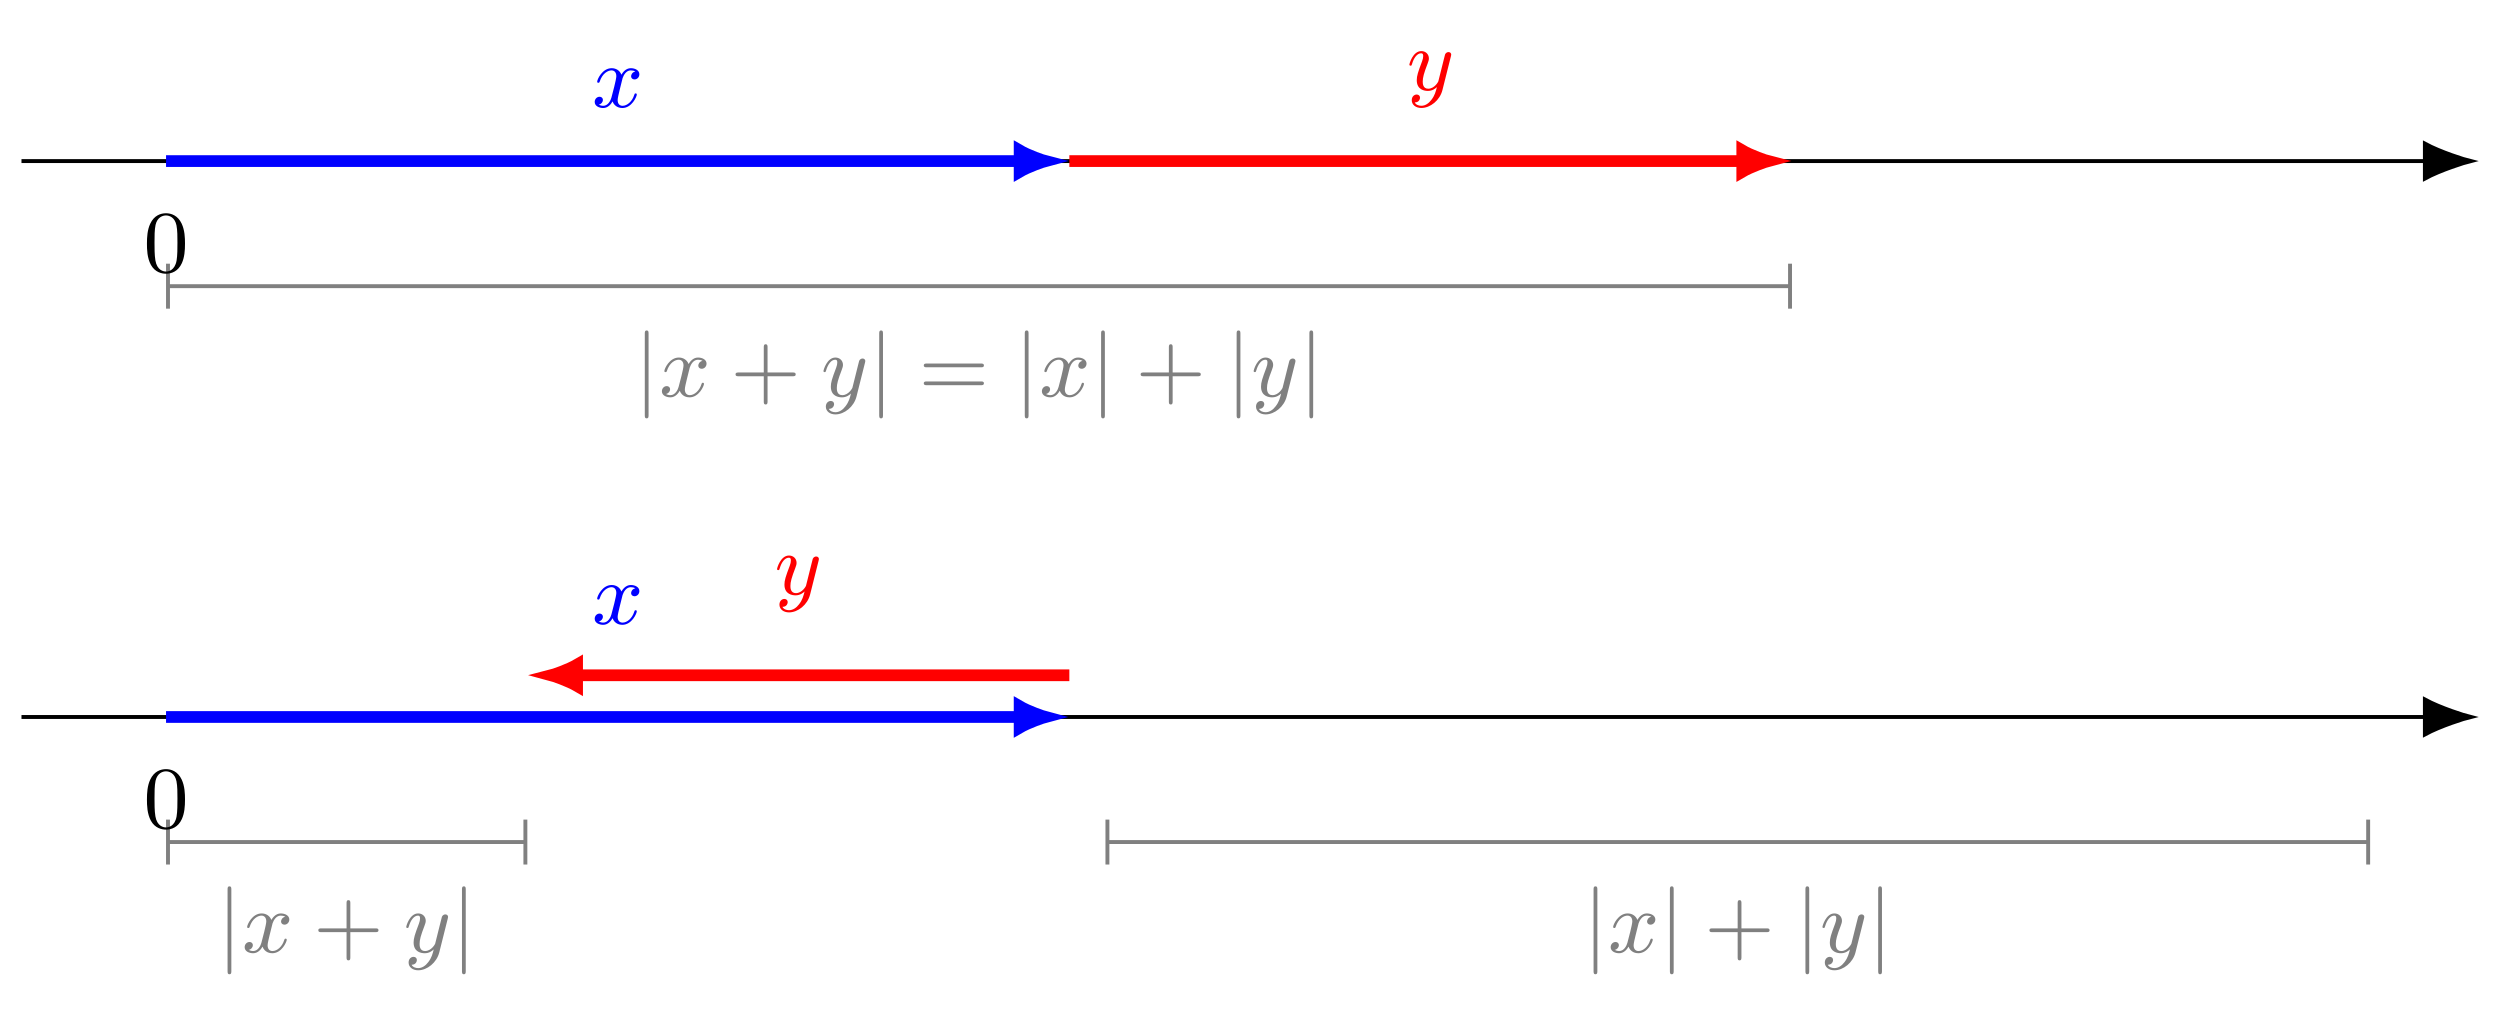
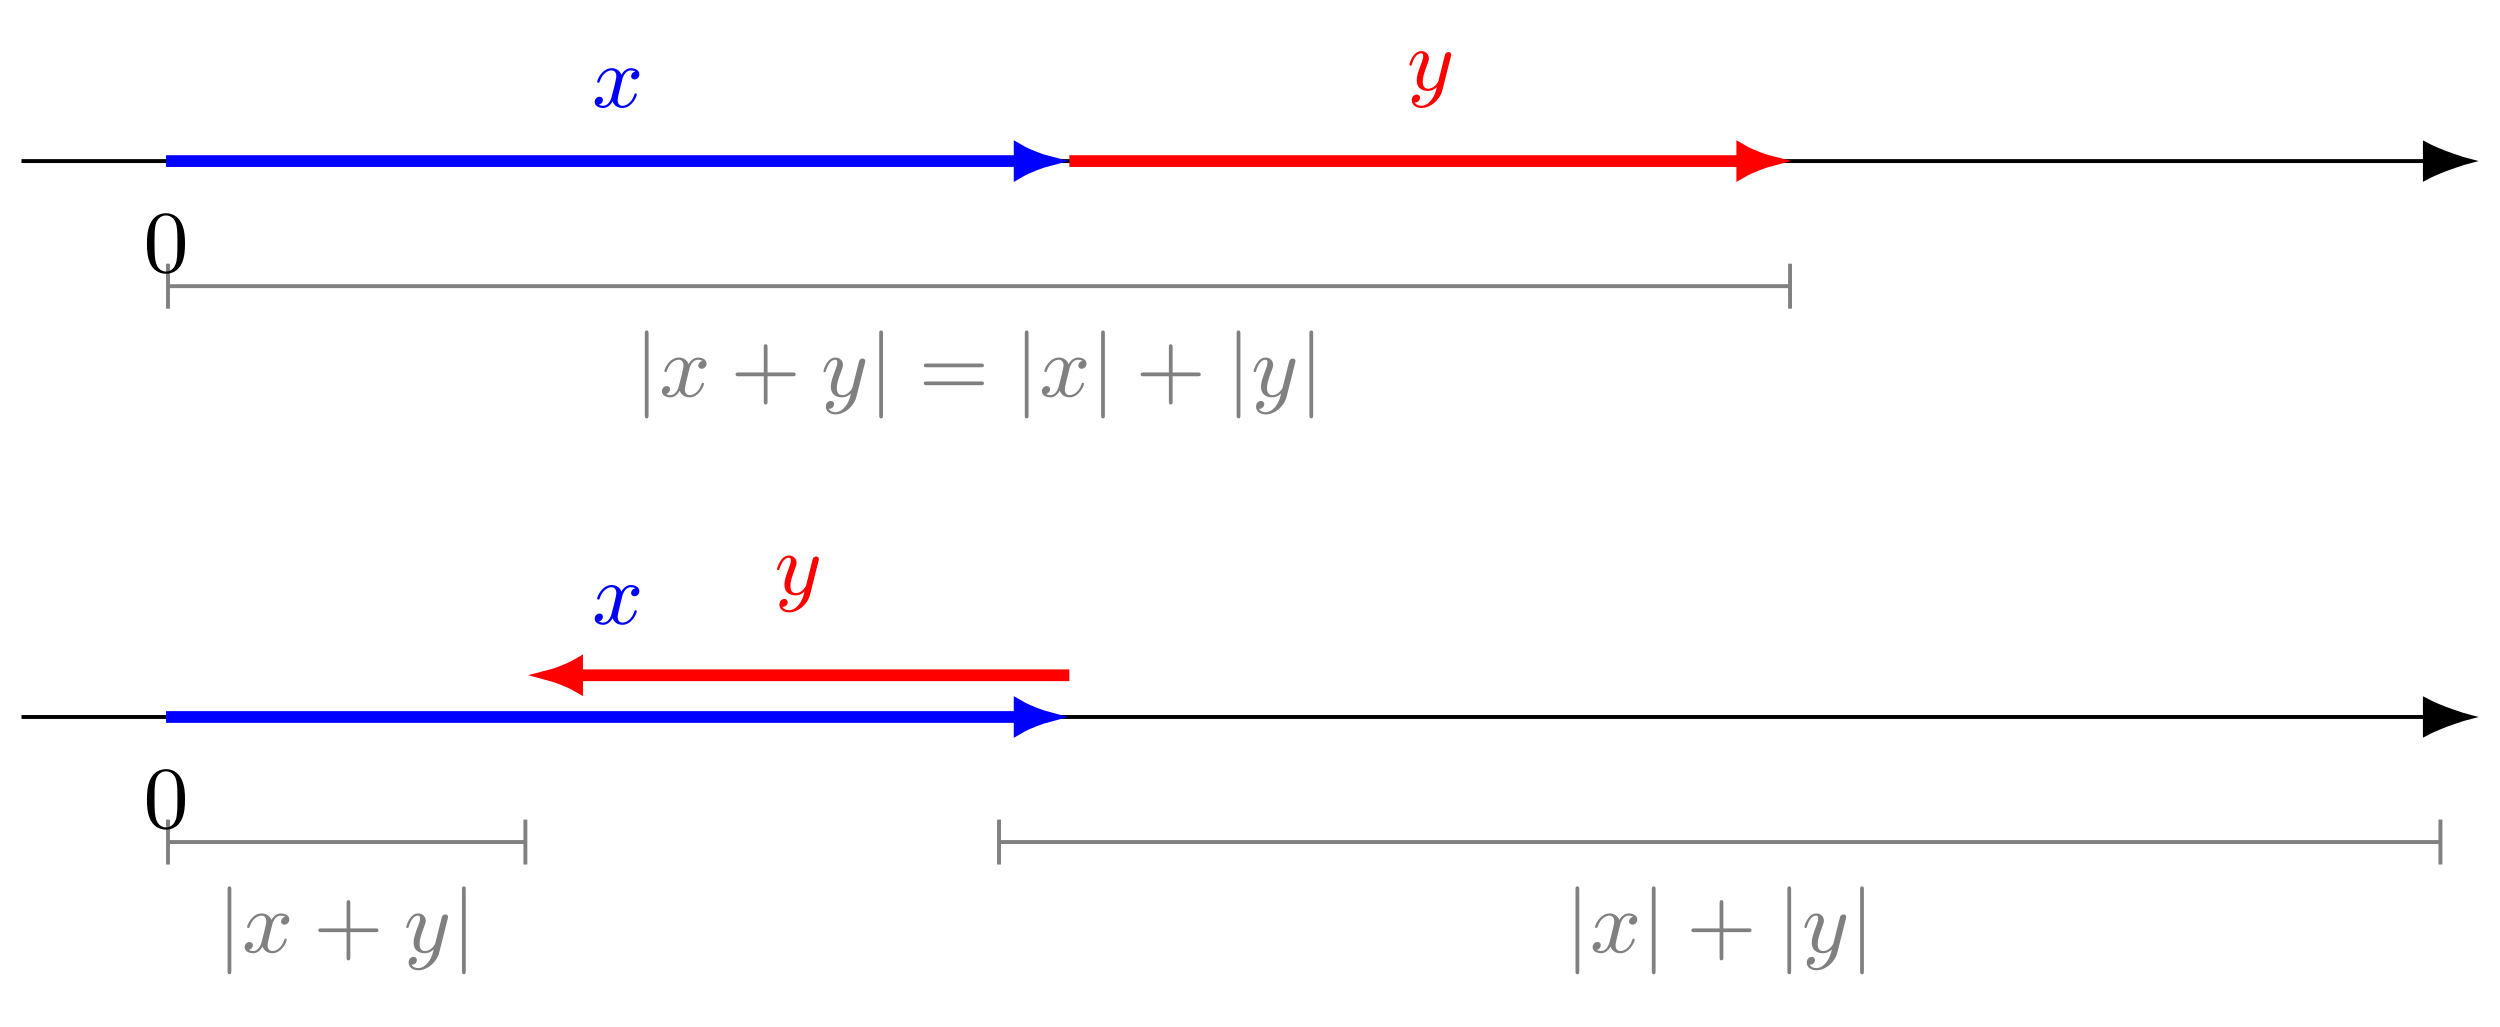
<svg xmlns="http://www.w3.org/2000/svg" version="1.1" viewBox="0 -104.674 254.966 104.674">
  <g id="page1">
    <g transform="matrix(1 0 0 -1 0 0)">
      <path d="M2.191 88.246H247.305" stroke="#000" fill="none" stroke-width=".399" stroke-miterlimit="10" />
      <path d="M251.953 88.246C251.383 88.383 248.875 89.168 247.305 90.023V86.465C248.875 87.32 251.383 88.105 251.953 88.246Z" />
      <path d="M251.953 88.246C251.383 88.383 248.875 89.168 247.305 90.023V86.465C248.875 87.32 251.383 88.105 251.953 88.246Z" stroke="#000" fill="none" stroke-width=".399" stroke-miterlimit="10" />
      <path d="M16.934 88.246H103.957" stroke="#00f" fill="none" stroke-width="1.196" stroke-miterlimit="10" />
      <path d="M106.723 88.246C106.383 88.332 104.891 88.836 103.957 89.383V87.105C104.891 87.652 106.383 88.156 106.723 88.246Z" fill="#00f" />
      <path d="M106.723 88.246C106.383 88.332 104.891 88.836 103.957 89.383V87.105C104.891 87.652 106.383 88.156 106.723 88.246Z" stroke="#00f" fill="none" stroke-width="1.134" stroke-miterlimit="10" />
      <path d="M109.059 88.246H177.656" stroke="#f00" fill="none" stroke-width="1.196" stroke-miterlimit="10" />
      <path d="M180.422 88.246C180.082 88.332 178.59 88.836 177.656 89.383V87.105C178.59 87.652 180.082 88.156 180.422 88.246Z" fill="#f00" />
      <path d="M180.422 88.246C180.082 88.332 178.59 88.836 177.656 89.383V87.105C178.59 87.652 180.082 88.156 180.422 88.246Z" stroke="#f00" fill="none" stroke-width="1.134" stroke-miterlimit="10" />
      <path d="M64.794 97.379C64.462 97.316 64.363 97.029 64.363 96.895C64.363 96.725 64.489 96.572 64.713 96.572C64.964 96.572 65.206 96.787 65.206 97.101C65.206 97.513 64.758 97.72 64.336 97.72C63.799 97.72 63.485 97.244 63.377 97.056C63.207 97.495 62.812 97.72 62.382 97.72C61.423 97.72 60.903 96.572 60.903 96.339C60.903 96.258 60.966 96.231 61.028 96.231C61.109 96.231 61.136 96.276 61.154 96.33C61.432 97.217 62.024 97.495 62.364 97.495C62.624 97.495 62.857 97.325 62.857 96.904C62.857 96.581 62.472 95.147 62.355 94.716C62.284 94.438 62.015 93.883 61.521 93.883C61.342 93.883 61.154 93.945 61.064 93.999C61.306 94.044 61.486 94.25 61.486 94.483C61.486 94.707 61.315 94.806 61.145 94.806C60.885 94.806 60.652 94.582 60.652 94.277C60.652 93.838 61.136 93.658 61.513 93.658C62.032 93.658 62.337 94.089 62.472 94.331C62.696 93.739 63.225 93.658 63.467 93.658C64.435 93.658 64.946 94.824 64.946 95.039C64.946 95.084 64.919 95.147 64.83 95.147C64.731 95.147 64.722 95.111 64.677 94.976C64.48 94.331 63.96 93.883 63.494 93.883C63.234 93.883 62.992 94.044 62.992 94.474C62.992 94.671 63.117 95.165 63.198 95.505C63.234 95.666 63.476 96.635 63.494 96.697C63.601 97.02 63.87 97.495 64.327 97.495C64.489 97.495 64.659 97.469 64.794 97.379Z" fill="#00f" />
      <path d="M147.978 98.952C147.987 98.996 148.005 99.05 148.005 99.104C148.005 99.22 147.925 99.364 147.727 99.364C147.611 99.364 147.449 99.292 147.378 99.122C147.369 99.086 147.279 98.718 147.225 98.521L146.777 96.728C146.705 96.468 146.705 96.45 146.687 96.37C146.678 96.334 146.302 95.626 145.656 95.626C145.1 95.626 145.1 96.19 145.1 96.361C145.1 96.764 145.217 97.203 145.603 98.208C145.674 98.413 145.728 98.539 145.728 98.709C145.728 99.149 145.396 99.463 144.957 99.463C144.096 99.463 143.738 98.189 143.738 98.082C143.738 98.001 143.801 97.974 143.864 97.974C143.962 97.974 143.971 98.028 144.007 98.145C144.195 98.808 144.554 99.238 144.93 99.238C145.145 99.238 145.145 99.068 145.145 98.943C145.145 98.79 145.11 98.629 145.029 98.413C144.608 97.302 144.491 96.925 144.491 96.495C144.491 95.5 145.298 95.401 145.63 95.401C146.069 95.401 146.383 95.634 146.544 95.796C146.427 95.339 146.329 94.935 145.979 94.487C145.71 94.128 145.352 93.886 144.957 93.886C144.706 93.886 144.41 93.976 144.285 94.227C144.76 94.227 144.823 94.622 144.823 94.711C144.823 94.908 144.679 95.034 144.482 95.034C144.267 95.034 143.98 94.863 143.98 94.451C143.98 93.985 144.392 93.662 144.957 93.662C145.872 93.662 146.849 94.442 147.109 95.491L147.978 98.952Z" fill="#f00" />
      <path d="M17.23 75.488H182.461" stroke="#808080" fill="none" stroke-width=".399" stroke-miterlimit="10" />
      <path d="M17.133 73.195V77.781" stroke="#808080" fill="none" stroke-width=".399" stroke-miterlimit="10" />
      <path d="M182.559 77.781V73.195" stroke="#808080" fill="none" stroke-width=".399" stroke-miterlimit="10" />
      <path d="M66.145 70.64C66.145 70.792 66.145 70.971 65.957 70.971C65.76 70.971 65.76 70.801 65.76 70.64V62.339C65.76 62.186 65.76 62.007 65.948 62.007C66.145 62.007 66.145 62.177 66.145 62.339V70.64Z" fill="#808080" />
      <path d="M71.646 67.87C71.314 67.807 71.215 67.52 71.215 67.386C71.215 67.215 71.341 67.063 71.565 67.063C71.816 67.063 72.058 67.278 72.058 67.592C72.058 68.004 71.61 68.21 71.188 68.21C70.651 68.21 70.337 67.735 70.229 67.547C70.059 67.986 69.664 68.21 69.234 68.21C68.275 68.21 67.755 67.063 67.755 66.83C67.755 66.749 67.818 66.722 67.88 66.722C67.961 66.722 67.988 66.767 68.006 66.821C68.284 67.708 68.876 67.986 69.216 67.986C69.476 67.986 69.709 67.816 69.709 67.395C69.709 67.072 69.324 65.638 69.207 65.207C69.136 64.929 68.867 64.374 68.373 64.374C68.194 64.374 68.006 64.436 67.916 64.49C68.158 64.535 68.338 64.741 68.338 64.974C68.338 65.198 68.167 65.297 67.997 65.297C67.737 65.297 67.504 65.073 67.504 64.768C67.504 64.329 67.988 64.149 68.365 64.149C68.884 64.149 69.189 64.58 69.324 64.822C69.548 64.23 70.077 64.149 70.319 64.149C71.287 64.149 71.798 65.315 71.798 65.53C71.798 65.575 71.771 65.638 71.682 65.638C71.583 65.638 71.574 65.602 71.529 65.467C71.332 64.822 70.812 64.374 70.346 64.374C70.086 64.374 69.844 64.535 69.844 64.965C69.844 65.162 69.969 65.655 70.05 65.996C70.086 66.157 70.328 67.126 70.346 67.188C70.453 67.511 70.722 67.986 71.179 67.986C71.341 67.986 71.511 67.96 71.646 67.87Z" fill="#808080" />
      <path d="M80.835 66.301C80.961 66.301 81.149 66.301 81.149 66.489C81.149 66.686 80.979 66.686 80.835 66.686H78.28V69.25C78.28 69.394 78.28 69.564 78.083 69.564C77.895 69.564 77.895 69.376 77.895 69.25V66.686H75.331C75.205 66.686 75.017 66.686 75.017 66.498C75.017 66.301 75.187 66.301 75.331 66.301H77.895V63.737C77.895 63.594 77.895 63.423 78.092 63.423C78.28 63.423 78.28 63.611 78.28 63.737V66.301H80.835Z" fill="#808080" />
      <path d="M88.222 67.7C88.231 67.744 88.249 67.798 88.249 67.852C88.249 67.968 88.169 68.112 87.971 68.112C87.855 68.112 87.693 68.04 87.622 67.87C87.613 67.834 87.523 67.466 87.469 67.269L87.021 65.476C86.949 65.216 86.949 65.198 86.931 65.118C86.922 65.082 86.546 64.374 85.9 64.374C85.345 64.374 85.345 64.938 85.345 65.109C85.345 65.512 85.461 65.951 85.847 66.955C85.918 67.161 85.972 67.287 85.972 67.457C85.972 67.897 85.64 68.21 85.201 68.21C84.34 68.21 83.982 66.937 83.982 66.83C83.982 66.749 84.045 66.722 84.108 66.722C84.206 66.722 84.215 66.776 84.251 66.893C84.439 67.556 84.798 67.986 85.174 67.986C85.39 67.986 85.39 67.816 85.39 67.69C85.39 67.538 85.354 67.377 85.273 67.161C84.852 66.05 84.735 65.673 84.735 65.243C84.735 64.248 85.542 64.149 85.874 64.149C86.313 64.149 86.627 64.382 86.788 64.544C86.671 64.087 86.573 63.683 86.223 63.235C85.954 62.876 85.596 62.634 85.201 62.634C84.95 62.634 84.654 62.724 84.529 62.975C85.004 62.975 85.067 63.37 85.067 63.459C85.067 63.656 84.923 63.782 84.726 63.782C84.511 63.782 84.224 63.611 84.224 63.199C84.224 62.733 84.636 62.41 85.201 62.41C86.116 62.41 87.093 63.19 87.353 64.239L88.222 67.7Z" fill="#808080" />
      <path d="M90.052 70.64C90.052 70.792 90.052 70.971 89.864 70.971C89.667 70.971 89.667 70.801 89.667 70.64V62.339C89.667 62.186 89.667 62.007 89.855 62.007C90.052 62.007 90.052 62.177 90.052 62.339V70.64Z" fill="#808080" />
      <path d="M100.049 67.215C100.175 67.215 100.345 67.215 100.345 67.404C100.345 67.601 100.148 67.601 100.013 67.601H94.545C94.41 67.601 94.213 67.601 94.213 67.404C94.213 67.215 94.392 67.215 94.509 67.215H100.049ZM100.013 65.386C100.148 65.386 100.345 65.386 100.345 65.584C100.345 65.772 100.175 65.772 100.049 65.772H94.509C94.392 65.772 94.213 65.772 94.213 65.584C94.213 65.386 94.41 65.386 94.545 65.386H100.013Z" fill="#808080" />
      <path d="M104.899 70.64C104.899 70.792 104.899 70.971 104.711 70.971C104.514 70.971 104.514 70.801 104.514 70.64V62.339C104.514 62.186 104.514 62.007 104.702 62.007C104.899 62.007 104.899 62.177 104.899 62.339V70.64Z" fill="#808080" />
      <path d="M110.4 67.87C110.068 67.807 109.969 67.52 109.969 67.386C109.969 67.215 110.095 67.063 110.319 67.063C110.57 67.063 110.812 67.278 110.812 67.592C110.812 68.004 110.364 68.21 109.942 68.21C109.405 68.21 109.091 67.735 108.983 67.547C108.813 67.986 108.418 68.21 107.988 68.21C107.029 68.21 106.509 67.063 106.509 66.83C106.509 66.749 106.572 66.722 106.634 66.722C106.715 66.722 106.742 66.767 106.76 66.821C107.038 67.708 107.63 67.986 107.97 67.986C108.23 67.986 108.463 67.816 108.463 67.395C108.463 67.072 108.078 65.638 107.961 65.207C107.89 64.929 107.621 64.374 107.127 64.374C106.948 64.374 106.76 64.436 106.67 64.49C106.912 64.535 107.092 64.741 107.092 64.974C107.092 65.198 106.921 65.297 106.751 65.297C106.491 65.297 106.258 65.073 106.258 64.768C106.258 64.329 106.742 64.149 107.119 64.149C107.638 64.149 107.943 64.58 108.078 64.822C108.302 64.23 108.831 64.149 109.073 64.149C110.041 64.149 110.552 65.315 110.552 65.53C110.552 65.575 110.525 65.638 110.436 65.638C110.337 65.638 110.328 65.602 110.283 65.467C110.086 64.822 109.566 64.374 109.1 64.374C108.84 64.374 108.598 64.535 108.598 64.965C108.598 65.162 108.723 65.655 108.804 65.996C108.84 66.157 109.082 67.126 109.1 67.188C109.207 67.511 109.476 67.986 109.933 67.986C110.095 67.986 110.265 67.96 110.4 67.87Z" fill="#808080" />
      <path d="M112.682 70.64C112.682 70.792 112.682 70.971 112.494 70.971C112.297 70.971 112.297 70.801 112.297 70.64V62.339C112.297 62.186 112.297 62.007 112.485 62.007C112.682 62.007 112.682 62.177 112.682 62.339V70.64Z" fill="#808080" />
      <path d="M122.149 66.301C122.275 66.301 122.463 66.301 122.463 66.489C122.463 66.686 122.293 66.686 122.149 66.686H119.594V69.25C119.594 69.394 119.594 69.564 119.397 69.564C119.209 69.564 119.209 69.376 119.209 69.25V66.686H116.645C116.519 66.686 116.331 66.686 116.331 66.498C116.331 66.301 116.501 66.301 116.645 66.301H119.209V63.737C119.209 63.594 119.209 63.423 119.406 63.423C119.594 63.423 119.594 63.611 119.594 63.737V66.301H122.149Z" fill="#808080" />
      <path d="M126.505 70.64C126.505 70.792 126.505 70.971 126.317 70.971C126.12 70.971 126.12 70.801 126.12 70.64V62.339C126.12 62.186 126.12 62.007 126.308 62.007C126.505 62.007 126.505 62.177 126.505 62.339V70.64Z" fill="#808080" />
      <path d="M132.095 67.7C132.104 67.744 132.122 67.798 132.122 67.852C132.122 67.968 132.042 68.112 131.844 68.112C131.728 68.112 131.566 68.04 131.495 67.87C131.486 67.834 131.396 67.466 131.342 67.269L130.894 65.476C130.822 65.216 130.822 65.198 130.804 65.118C130.795 65.082 130.419 64.374 129.773 64.374C129.217 64.374 129.217 64.938 129.217 65.109C129.217 65.512 129.334 65.951 129.72 66.955C129.791 67.161 129.845 67.287 129.845 67.457C129.845 67.897 129.513 68.21 129.074 68.21C128.213 68.21 127.855 66.937 127.855 66.83C127.855 66.749 127.918 66.722 127.981 66.722C128.079 66.722 128.088 66.776 128.124 66.893C128.312 67.556 128.671 67.986 129.047 67.986C129.262 67.986 129.262 67.816 129.262 67.69C129.262 67.538 129.227 67.377 129.146 67.161C128.725 66.05 128.608 65.673 128.608 65.243C128.608 64.248 129.415 64.149 129.747 64.149C130.186 64.149 130.5 64.382 130.661 64.544C130.544 64.087 130.446 63.683 130.096 63.235C129.827 62.876 129.469 62.634 129.074 62.634C128.823 62.634 128.527 62.724 128.402 62.975C128.877 62.975 128.94 63.37 128.94 63.459C128.94 63.656 128.796 63.782 128.599 63.782C128.384 63.782 128.097 63.611 128.097 63.199C128.097 62.733 128.509 62.41 129.074 62.41C129.989 62.41 130.966 63.19 131.226 64.239L132.095 67.7Z" fill="#808080" />
      <path d="M133.925 70.64C133.925 70.792 133.925 70.971 133.737 70.971C133.54 70.971 133.54 70.801 133.54 70.64V62.339C133.54 62.186 133.54 62.007 133.728 62.007C133.925 62.007 133.925 62.177 133.925 62.339V70.64Z" fill="#808080" />
      <path d="M18.868 79.823C18.868 80.423 18.841 81.194 18.528 81.867C18.133 82.709 17.452 82.925 16.932 82.925C16.394 82.925 15.713 82.709 15.318 81.849C15.031 81.23 14.986 80.504 14.986 79.823C14.986 79.24 15.005 78.371 15.39 77.662C15.811 76.9 16.511 76.757 16.923 76.757C17.506 76.757 18.169 77.008 18.546 77.832C18.815 78.433 18.868 79.106 18.868 79.823ZM16.932 76.981C16.663 76.981 16.018 77.106 15.847 78.119C15.758 78.648 15.758 79.419 15.758 79.93C15.758 80.54 15.758 81.248 15.865 81.741C16.045 82.539 16.618 82.701 16.923 82.701C17.264 82.701 17.828 82.521 17.999 81.687C18.097 81.194 18.097 80.495 18.097 79.93C18.097 79.375 18.097 78.621 18.008 78.092C17.82 77.071 17.156 76.981 16.932 76.981Z" />
      <path d="M2.191 31.551H247.305" stroke="#000" fill="none" stroke-width=".399" stroke-miterlimit="10" />
      <path d="M251.953 31.551C251.383 31.691 248.875 32.477 247.305 33.332V29.773C248.875 30.629 251.383 31.414 251.953 31.551Z" />
      <path d="M251.953 31.551C251.383 31.691 248.875 32.477 247.305 33.332V29.773C248.875 30.629 251.383 31.414 251.953 31.551Z" stroke="#000" fill="none" stroke-width=".399" stroke-miterlimit="10" />
      <path d="M16.934 31.551H103.957" stroke="#00f" fill="none" stroke-width="1.196" stroke-miterlimit="10" />
      <path d="M106.723 31.551C106.383 31.641 104.891 32.145 103.957 32.691V30.414C104.891 30.961 106.383 31.461 106.723 31.551Z" fill="#00f" />
      <path d="M106.723 31.551C106.383 31.641 104.891 32.145 103.957 32.691V30.414C104.891 30.961 106.383 31.461 106.723 31.551Z" stroke="#00f" fill="none" stroke-width="1.134" stroke-miterlimit="10" />
      <path d="M109.059 35.805H58.887" stroke="#f00" fill="none" stroke-width="1.196" stroke-miterlimit="10" />
      <path d="M56.121 35.805C56.461 35.715 57.953 35.211 58.887 34.664V36.941C57.953 36.395 56.461 35.891 56.121 35.805Z" fill="#f00" />
      <path d="M56.121 35.805C56.461 35.715 57.953 35.211 58.887 34.664V36.941C57.953 36.395 56.461 35.891 56.121 35.805Z" stroke="#f00" fill="none" stroke-width="1.134" stroke-miterlimit="10" />
      <path d="M64.794 44.671C64.462 44.608 64.363 44.321 64.363 44.187C64.363 44.017 64.489 43.864 64.713 43.864C64.964 43.864 65.206 44.079 65.206 44.393C65.206 44.805 64.758 45.012 64.336 45.012C63.799 45.012 63.485 44.536 63.377 44.348C63.207 44.787 62.812 45.012 62.382 45.012C61.423 45.012 60.903 43.864 60.903 43.631C60.903 43.55 60.966 43.523 61.028 43.523C61.109 43.523 61.136 43.568 61.154 43.622C61.432 44.509 62.024 44.787 62.364 44.787C62.624 44.787 62.857 44.617 62.857 44.196C62.857 43.873 62.472 42.439 62.355 42.008C62.284 41.73 62.015 41.175 61.521 41.175C61.342 41.175 61.154 41.237 61.064 41.291C61.306 41.336 61.486 41.542 61.486 41.775C61.486 41.999 61.315 42.098 61.145 42.098C60.885 42.098 60.652 41.874 60.652 41.569C60.652 41.13 61.136 40.95 61.513 40.95C62.032 40.95 62.337 41.381 62.472 41.623C62.696 41.031 63.225 40.95 63.467 40.95C64.435 40.95 64.946 42.116 64.946 42.331C64.946 42.376 64.919 42.439 64.83 42.439C64.731 42.439 64.722 42.403 64.677 42.268C64.48 41.623 63.96 41.175 63.494 41.175C63.234 41.175 62.992 41.336 62.992 41.766C62.992 41.963 63.117 42.457 63.198 42.797C63.234 42.958 63.476 43.927 63.494 43.989C63.601 44.312 63.87 44.787 64.327 44.787C64.489 44.787 64.659 44.761 64.794 44.671Z" fill="#00f" />
      <path d="M83.49 47.508C83.499 47.552 83.517 47.606 83.517 47.66C83.517 47.776 83.437 47.92 83.239 47.92C83.123 47.92 82.961 47.848 82.89 47.678C82.881 47.642 82.791 47.274 82.737 47.077L82.289 45.284C82.217 45.024 82.217 45.006 82.199 44.926C82.19 44.89 81.814 44.182 81.168 44.182C80.612 44.182 80.612 44.746 80.612 44.917C80.612 45.32 80.729 45.759 81.115 46.763C81.186 46.969 81.24 47.095 81.24 47.265C81.24 47.705 80.908 48.018 80.469 48.018C79.608 48.018 79.25 46.745 79.25 46.638C79.25 46.557 79.313 46.53 79.376 46.53C79.474 46.53 79.483 46.584 79.519 46.701C79.707 47.364 80.066 47.794 80.442 47.794C80.657 47.794 80.657 47.624 80.657 47.498C80.657 47.346 80.622 47.185 80.541 46.969C80.12 45.858 80.003 45.481 80.003 45.051C80.003 44.056 80.81 43.957 81.142 43.957C81.581 43.957 81.895 44.19 82.056 44.352C81.939 43.895 81.841 43.491 81.491 43.043C81.222 42.684 80.864 42.442 80.469 42.442C80.218 42.442 79.922 42.532 79.797 42.783C80.272 42.783 80.335 43.178 80.335 43.267C80.335 43.464 80.191 43.59 79.994 43.59C79.779 43.59 79.492 43.419 79.492 43.007C79.492 42.541 79.904 42.218 80.469 42.218C81.384 42.218 82.361 42.998 82.621 44.047L83.49 47.508Z" fill="#f00" />
      <path d="M17.23 18.797H53.484" stroke="#808080" fill="none" stroke-width=".399" stroke-miterlimit="10" />
      <path d="M17.133 16.504V21.086" stroke="#808080" fill="none" stroke-width=".399" stroke-miterlimit="10" />
      <path d="M53.582 21.086V16.504" stroke="#808080" fill="none" stroke-width=".399" stroke-miterlimit="10" />
      <path d="M23.594 13.947C23.594 14.099 23.594 14.278 23.406 14.278C23.209 14.278 23.209 14.108 23.209 13.947V5.646C23.209 5.493 23.209 5.314 23.397 5.314C23.594 5.314 23.594 5.484 23.594 5.646V13.947Z" fill="#808080" />
      <path d="M29.094 11.177C28.762 11.114 28.663 10.827 28.663 10.693C28.663 10.522 28.789 10.37 29.013 10.37C29.264 10.37 29.506 10.585 29.506 10.899C29.506 11.311 29.058 11.517 28.636 11.517C28.099 11.517 27.785 11.042 27.677 10.854C27.507 11.293 27.112 11.517 26.682 11.517C25.723 11.517 25.203 10.37 25.203 10.137C25.203 10.056 25.266 10.029 25.328 10.029C25.409 10.029 25.436 10.074 25.454 10.128C25.732 11.015 26.324 11.293 26.664 11.293C26.924 11.293 27.157 11.123 27.157 10.702C27.157 10.379 26.772 8.945 26.655 8.514C26.584 8.236 26.315 7.681 25.821 7.681C25.642 7.681 25.454 7.743 25.364 7.797C25.606 7.842 25.786 8.048 25.786 8.281C25.786 8.505 25.615 8.604 25.445 8.604C25.185 8.604 24.952 8.38 24.952 8.075C24.952 7.636 25.436 7.456 25.813 7.456C26.332 7.456 26.637 7.887 26.772 8.129C26.996 7.537 27.525 7.456 27.767 7.456C28.735 7.456 29.246 8.622 29.246 8.837C29.246 8.882 29.219 8.945 29.13 8.945C29.031 8.945 29.022 8.909 28.977 8.774C28.78 8.129 28.26 7.681 27.794 7.681C27.534 7.681 27.292 7.842 27.292 8.272C27.292 8.469 27.417 8.962 27.498 9.303C27.534 9.464 27.776 10.433 27.794 10.495C27.901 10.818 28.17 11.293 28.627 11.293C28.789 11.293 28.959 11.267 29.094 11.177Z" fill="#808080" />
      <path d="M38.284 9.608C38.41 9.608 38.598 9.608 38.598 9.796C38.598 9.993 38.427 9.993 38.284 9.993H35.729V12.557C35.729 12.701 35.729 12.871 35.532 12.871C35.344 12.871 35.344 12.683 35.344 12.557V9.993H32.78C32.654 9.993 32.466 9.993 32.466 9.805C32.466 9.608 32.636 9.608 32.78 9.608H35.344V7.044C35.344 6.901 35.344 6.73 35.541 6.73C35.729 6.73 35.729 6.918 35.729 7.044V9.608H38.284Z" fill="#808080" />
      <path d="M45.67 11.007C45.679 11.051 45.697 11.105 45.697 11.159C45.697 11.275 45.617 11.419 45.419 11.419C45.303 11.419 45.141 11.347 45.07 11.177C45.061 11.141 44.971 10.773 44.917 10.576L44.469 8.783C44.397 8.523 44.397 8.505 44.379 8.425C44.37 8.389 43.994 7.681 43.348 7.681C42.793 7.681 42.793 8.245 42.793 8.416C42.793 8.819 42.909 9.258 43.295 10.262C43.366 10.468 43.42 10.594 43.42 10.764C43.42 11.204 43.088 11.517 42.649 11.517C41.788 11.517 41.43 10.244 41.43 10.137C41.43 10.056 41.493 10.029 41.556 10.029C41.654 10.029 41.663 10.083 41.699 10.2C41.887 10.863 42.246 11.293 42.622 11.293C42.838 11.293 42.838 11.123 42.838 10.997C42.838 10.845 42.802 10.684 42.721 10.468C42.3 9.357 42.183 8.98 42.183 8.55C42.183 7.555 42.99 7.456 43.322 7.456C43.761 7.456 44.075 7.689 44.236 7.851C44.119 7.394 44.021 6.99 43.671 6.542C43.402 6.183 43.044 5.941 42.649 5.941C42.398 5.941 42.102 6.031 41.977 6.282C42.452 6.282 42.515 6.677 42.515 6.766C42.515 6.963 42.371 7.089 42.174 7.089C41.959 7.089 41.672 6.918 41.672 6.506C41.672 6.04 42.084 5.717 42.649 5.717C43.564 5.717 44.541 6.497 44.801 7.546L45.67 11.007Z" fill="#808080" />
      <path d="M47.5 13.947C47.5 14.099 47.5 14.278 47.312 14.278C47.115 14.278 47.115 14.108 47.115 13.947V5.646C47.115 5.493 47.115 5.314 47.303 5.314C47.5 5.314 47.5 5.484 47.5 5.646V13.947Z" fill="#808080" />
-       <path d="M113.043 18.797H241.422" stroke="#808080" fill="none" stroke-width=".399" stroke-miterlimit="10" />
-       <path d="M112.942 16.504V21.086" stroke="#808080" fill="none" stroke-width=".399" stroke-miterlimit="10" />
-       <path d="M241.52 21.086V16.504" stroke="#808080" fill="none" stroke-width=".399" stroke-miterlimit="10" />
-       <path d="M162.908 13.947C162.908 14.099 162.908 14.278 162.72 14.278C162.523 14.278 162.523 14.108 162.523 13.947V5.646C162.523 5.493 162.523 5.314 162.711 5.314C162.908 5.314 162.908 5.484 162.908 5.646V13.947Z" fill="#808080" />
-       <path d="M168.409 11.177C168.077 11.114 167.978 10.827 167.978 10.693C167.978 10.522 168.104 10.37 168.328 10.37C168.579 10.37 168.821 10.585 168.821 10.899C168.821 11.311 168.373 11.517 167.951 11.517C167.414 11.517 167.1 11.042 166.992 10.854C166.822 11.293 166.427 11.517 165.997 11.517C165.038 11.517 164.518 10.37 164.518 10.137C164.518 10.056 164.581 10.029 164.643 10.029C164.724 10.029 164.751 10.074 164.769 10.128C165.047 11.015 165.639 11.293 165.979 11.293C166.239 11.293 166.472 11.123 166.472 10.702C166.472 10.379 166.087 8.945 165.97 8.514C165.899 8.236 165.63 7.681 165.136 7.681C164.957 7.681 164.769 7.743 164.679 7.797C164.921 7.842 165.101 8.048 165.101 8.281C165.101 8.505 164.93 8.604 164.76 8.604C164.5 8.604 164.267 8.38 164.267 8.075C164.267 7.636 164.751 7.456 165.128 7.456C165.647 7.456 165.952 7.887 166.087 8.129C166.311 7.537 166.84 7.456 167.082 7.456C168.05 7.456 168.561 8.622 168.561 8.837C168.561 8.882 168.534 8.945 168.445 8.945C168.346 8.945 168.337 8.909 168.292 8.774C168.095 8.129 167.575 7.681 167.109 7.681C166.849 7.681 166.607 7.842 166.607 8.272C166.607 8.469 166.732 8.962 166.813 9.303C166.849 9.464 167.091 10.433 167.109 10.495C167.216 10.818 167.485 11.293 167.942 11.293C168.104 11.293 168.274 11.267 168.409 11.177Z" fill="#808080" />
-       <path d="M170.692 13.947C170.692 14.099 170.692 14.278 170.504 14.278C170.307 14.278 170.307 14.108 170.307 13.947V5.646C170.307 5.493 170.307 5.314 170.495 5.314C170.692 5.314 170.692 5.484 170.692 5.646V13.947Z" fill="#808080" />
-       <path d="M180.158 9.608C180.284 9.608 180.472 9.608 180.472 9.796C180.472 9.993 180.301 9.993 180.158 9.993H177.603V12.557C177.603 12.701 177.603 12.871 177.406 12.871C177.218 12.871 177.218 12.683 177.218 12.557V9.993H174.654C174.528 9.993 174.34 9.993 174.34 9.805C174.34 9.608 174.51 9.608 174.654 9.608H177.218V7.044C177.218 6.901 177.218 6.73 177.415 6.73C177.603 6.73 177.603 6.918 177.603 7.044V9.608H180.158Z" fill="#808080" />
-       <path d="M184.515 13.947C184.515 14.099 184.515 14.278 184.327 14.278C184.13 14.278 184.13 14.108 184.13 13.947V5.646C184.13 5.493 184.13 5.314 184.318 5.314C184.515 5.314 184.515 5.484 184.515 5.646V13.947Z" fill="#808080" />
-       <path d="M190.105 11.007C190.114 11.051 190.132 11.105 190.132 11.159C190.132 11.275 190.052 11.419 189.854 11.419C189.738 11.419 189.576 11.347 189.505 11.177C189.496 11.141 189.406 10.773 189.352 10.576L188.904 8.783C188.832 8.523 188.832 8.505 188.814 8.425C188.805 8.389 188.429 7.681 187.783 7.681C187.228 7.681 187.228 8.245 187.228 8.416C187.228 8.819 187.344 9.258 187.73 10.262C187.801 10.468 187.855 10.594 187.855 10.764C187.855 11.204 187.523 11.517 187.084 11.517C186.223 11.517 185.865 10.244 185.865 10.137C185.865 10.056 185.928 10.029 185.991 10.029C186.089 10.029 186.098 10.083 186.134 10.2C186.322 10.863 186.681 11.293 187.057 11.293C187.273 11.293 187.273 11.123 187.273 10.997C187.273 10.845 187.237 10.684 187.156 10.468C186.735 9.357 186.618 8.98 186.618 8.55C186.618 7.555 187.425 7.456 187.757 7.456C188.196 7.456 188.51 7.689 188.671 7.851C188.554 7.394 188.456 6.99 188.106 6.542C187.837 6.183 187.479 5.941 187.084 5.941C186.833 5.941 186.537 6.031 186.412 6.282C186.887 6.282 186.95 6.677 186.95 6.766C186.95 6.963 186.806 7.089 186.609 7.089C186.394 7.089 186.107 6.918 186.107 6.506C186.107 6.04 186.519 5.717 187.084 5.717C187.999 5.717 188.976 6.497 189.236 7.546L190.105 11.007Z" fill="#808080" />
-       <path d="M191.935 13.947C191.935 14.099 191.935 14.278 191.747 14.278C191.55 14.278 191.55 14.108 191.55 13.947V5.646C191.55 5.493 191.55 5.314 191.738 5.314C191.935 5.314 191.935 5.484 191.935 5.646V13.947Z" fill="#808080" />
+       <path d="M101.988 18.797H248.793" stroke="#808080" fill="none" stroke-width=".399" stroke-miterlimit="10" />
+       <path d="M101.886 16.504V21.086" stroke="#808080" fill="none" stroke-width=".399" stroke-miterlimit="10" />
+       <path d="M248.891 21.086V16.504" stroke="#808080" fill="none" stroke-width=".399" stroke-miterlimit="10" />
+       <path d="M161.066 13.947C161.066 14.099 161.066 14.278 160.878 14.278C160.681 14.278 160.681 14.108 160.681 13.947V5.646C160.681 5.493 160.681 5.314 160.869 5.314C161.066 5.314 161.066 5.484 161.066 5.646V13.947Z" fill="#808080" />
+       <path d="M166.567 11.177C166.235 11.114 166.136 10.827 166.136 10.693C166.136 10.522 166.262 10.37 166.486 10.37C166.737 10.37 166.979 10.585 166.979 10.899C166.979 11.311 166.531 11.517 166.109 11.517C165.572 11.517 165.258 11.042 165.15 10.854C164.98 11.293 164.585 11.517 164.155 11.517C163.196 11.517 162.676 10.37 162.676 10.137C162.676 10.056 162.739 10.029 162.801 10.029C162.882 10.029 162.909 10.074 162.927 10.128C163.205 11.015 163.797 11.293 164.137 11.293C164.397 11.293 164.63 11.123 164.63 10.702C164.63 10.379 164.245 8.945 164.128 8.514C164.057 8.236 163.788 7.681 163.294 7.681C163.115 7.681 162.927 7.743 162.837 7.797C163.079 7.842 163.259 8.048 163.259 8.281C163.259 8.505 163.088 8.604 162.918 8.604C162.658 8.604 162.425 8.38 162.425 8.075C162.425 7.636 162.909 7.456 163.286 7.456C163.805 7.456 164.11 7.887 164.245 8.129C164.469 7.537 164.998 7.456 165.24 7.456C166.208 7.456 166.719 8.622 166.719 8.837C166.719 8.882 166.692 8.945 166.603 8.945C166.504 8.945 166.495 8.909 166.45 8.774C166.253 8.129 165.733 7.681 165.267 7.681C165.007 7.681 164.765 7.842 164.765 8.272C164.765 8.469 164.89 8.962 164.971 9.303C165.007 9.464 165.249 10.433 165.267 10.495C165.374 10.818 165.643 11.293 166.1 11.293C166.262 11.293 166.432 11.267 166.567 11.177Z" fill="#808080" />
+       <path d="M168.849 13.947C168.849 14.099 168.849 14.278 168.661 14.278C168.464 14.278 168.464 14.108 168.464 13.947V5.646C168.464 5.493 168.464 5.314 168.652 5.314C168.849 5.314 168.849 5.484 168.849 5.646V13.947Z" fill="#808080" />
+       <path d="M178.316 9.608C178.442 9.608 178.63 9.608 178.63 9.796C178.63 9.993 178.46 9.993 178.316 9.993H175.761V12.557C175.761 12.701 175.761 12.871 175.564 12.871C175.376 12.871 175.376 12.683 175.376 12.557V9.993H172.812C172.686 9.993 172.498 9.993 172.498 9.805C172.498 9.608 172.668 9.608 172.812 9.608H175.376V7.044C175.376 6.901 175.376 6.73 175.573 6.73C175.761 6.73 175.761 6.918 175.761 7.044V9.608H178.316Z" fill="#808080" />
+       <path d="M182.672 13.947C182.672 14.099 182.672 14.278 182.484 14.278C182.287 14.278 182.287 14.108 182.287 13.947V5.646C182.287 5.493 182.287 5.314 182.475 5.314C182.672 5.314 182.672 5.484 182.672 5.646V13.947Z" fill="#808080" />
+       <path d="M188.262 11.007C188.271 11.051 188.289 11.105 188.289 11.159C188.289 11.275 188.209 11.419 188.011 11.419C187.895 11.419 187.733 11.347 187.662 11.177C187.653 11.141 187.563 10.773 187.509 10.576L187.061 8.783C186.989 8.523 186.989 8.505 186.971 8.425C186.962 8.389 186.586 7.681 185.94 7.681C185.384 7.681 185.384 8.245 185.384 8.416C185.384 8.819 185.501 9.258 185.887 10.262C185.958 10.468 186.012 10.594 186.012 10.764C186.012 11.204 185.68 11.517 185.241 11.517C184.38 11.517 184.022 10.244 184.022 10.137C184.022 10.056 184.085 10.029 184.148 10.029C184.246 10.029 184.255 10.083 184.291 10.2C184.479 10.863 184.838 11.293 185.214 11.293C185.429 11.293 185.429 11.123 185.429 10.997C185.429 10.845 185.394 10.684 185.313 10.468C184.892 9.357 184.775 8.98 184.775 8.55C184.775 7.555 185.582 7.456 185.914 7.456C186.353 7.456 186.667 7.689 186.828 7.851C186.711 7.394 186.613 6.99 186.263 6.542C185.994 6.183 185.636 5.941 185.241 5.941C184.99 5.941 184.694 6.031 184.569 6.282C185.044 6.282 185.107 6.677 185.107 6.766C185.107 6.963 184.963 7.089 184.766 7.089C184.551 7.089 184.264 6.918 184.264 6.506C184.264 6.04 184.676 5.717 185.241 5.717C186.156 5.717 187.133 6.497 187.393 7.546L188.262 11.007Z" fill="#808080" />
+       <path d="M190.092 13.947C190.092 14.099 190.092 14.278 189.904 14.278C189.707 14.278 189.707 14.108 189.707 13.947V5.646C189.707 5.493 189.707 5.314 189.895 5.314C190.092 5.314 190.092 5.484 190.092 5.646V13.947Z" fill="#808080" />
      <path d="M18.868 23.13C18.868 23.73 18.841 24.501 18.528 25.174C18.133 26.016 17.452 26.232 16.932 26.232C16.394 26.232 15.713 26.016 15.318 25.156C15.031 24.537 14.986 23.811 14.986 23.13C14.986 22.547 15.005 21.678 15.39 20.969C15.811 20.207 16.511 20.064 16.923 20.064C17.506 20.064 18.169 20.315 18.546 21.139C18.815 21.74 18.868 22.413 18.868 23.13ZM16.932 20.288C16.663 20.288 16.018 20.414 15.847 21.426C15.758 21.955 15.758 22.726 15.758 23.237C15.758 23.847 15.758 24.555 15.865 25.048C16.045 25.846 16.618 26.008 16.923 26.008C17.264 26.008 17.828 25.828 17.999 24.994C18.097 24.501 18.097 23.802 18.097 23.237C18.097 22.682 18.097 21.929 18.008 21.399C17.82 20.378 17.156 20.288 16.932 20.288Z" />
    </g>
  </g>
</svg>
